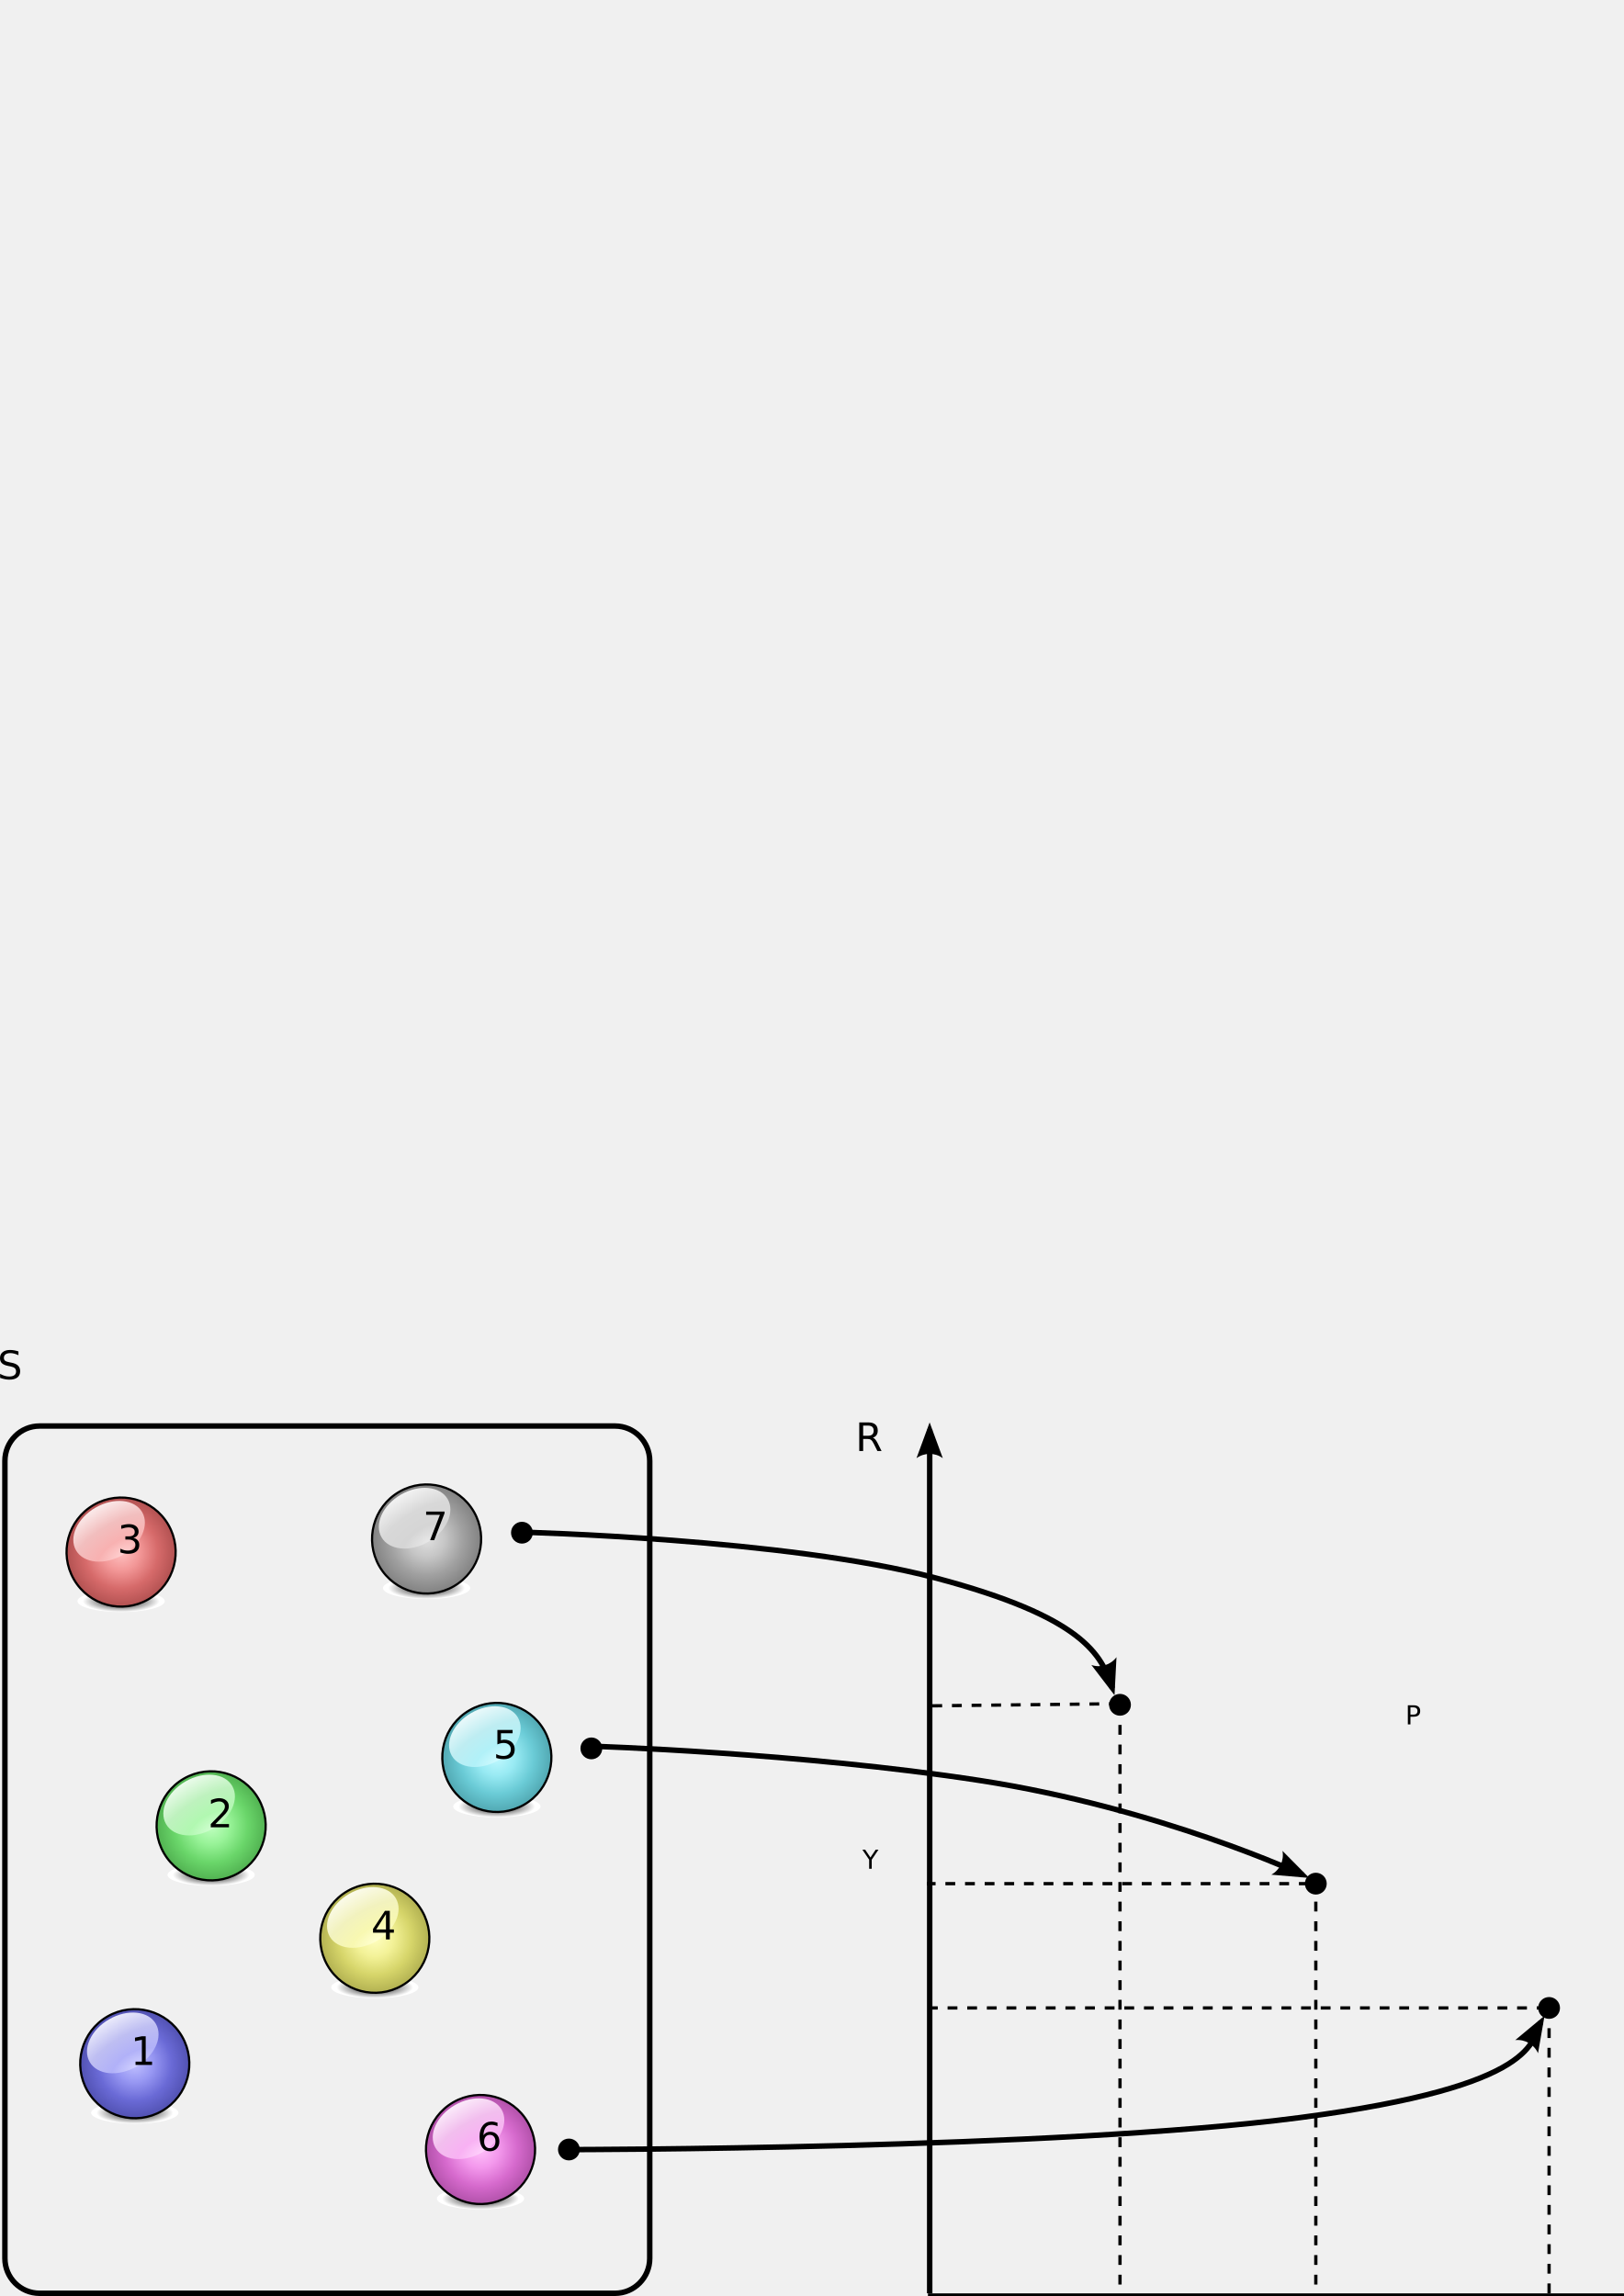
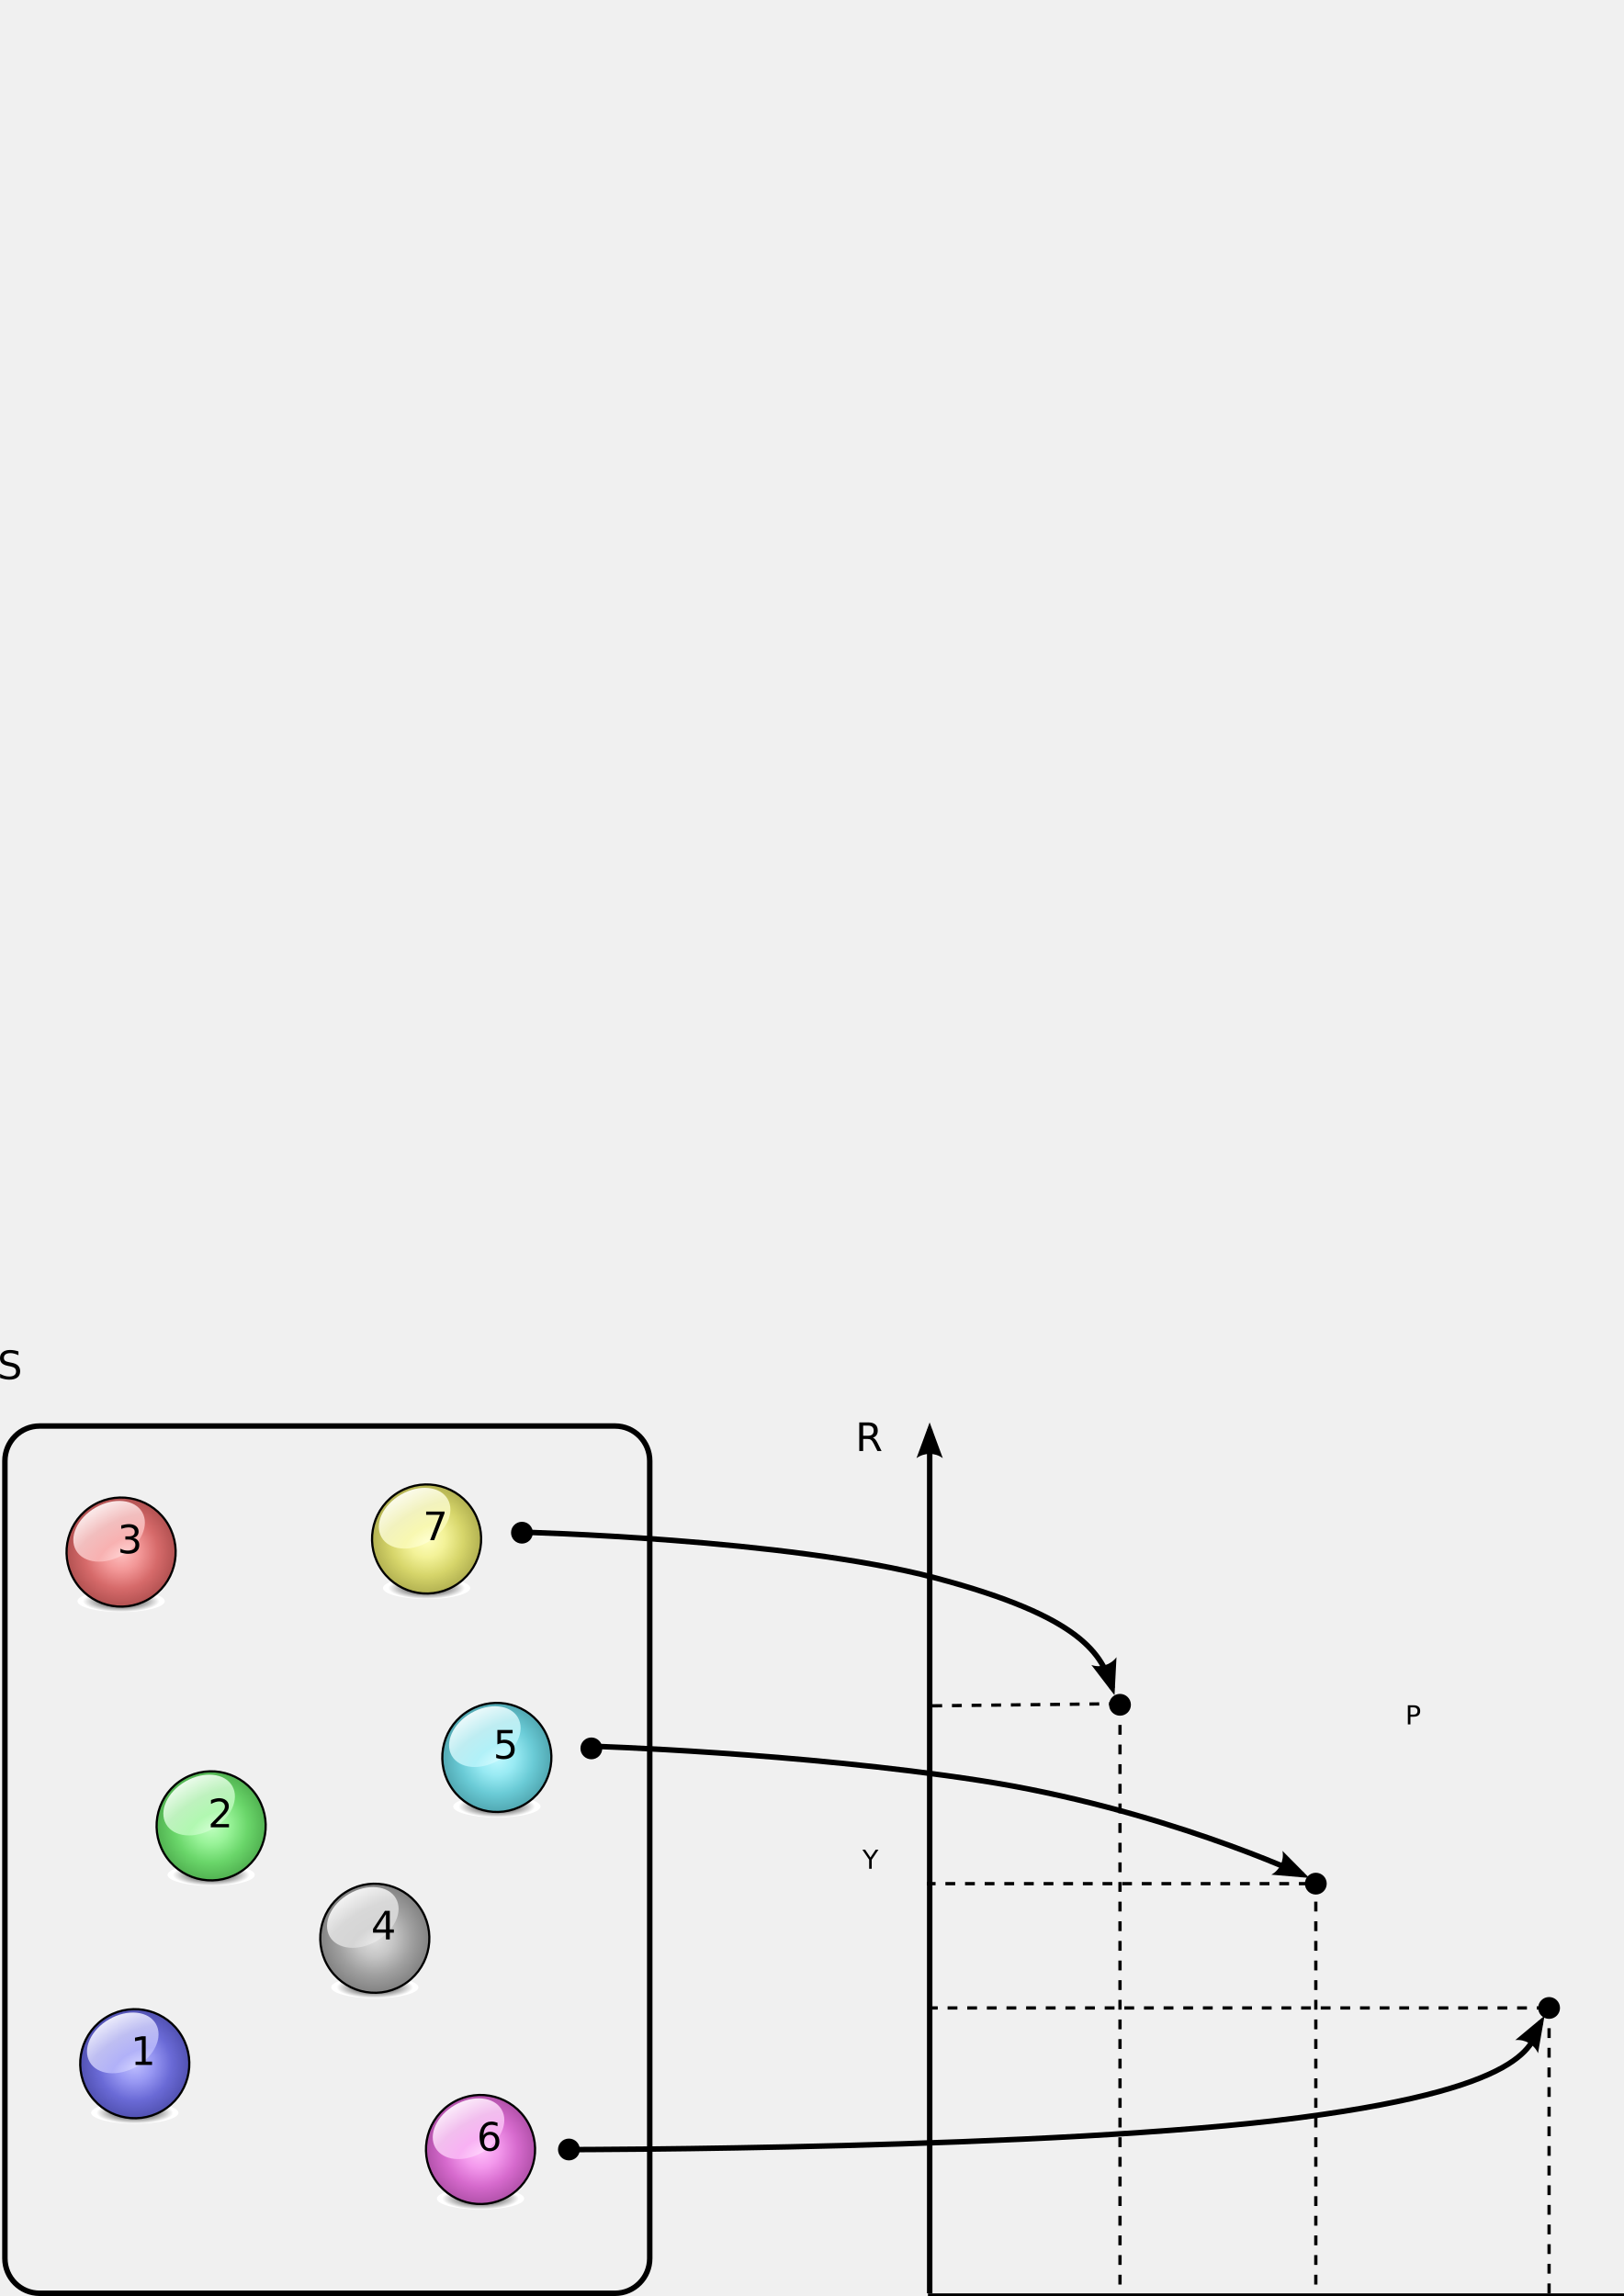
<svg xmlns="http://www.w3.org/2000/svg" xmlns:xlink="http://www.w3.org/1999/xlink" width="744.094" height="1052.362" id="svg2874">
  <defs id="defs2876">
    <linearGradient id="linearGradient9772">
      <stop style="stop-color:#d1d1ff;stop-opacity:1;" offset="0" id="stop9774" />
      <stop id="stop9776" offset="0.23" style="stop-color:#b1b1f8;stop-opacity:1;" />
      <stop style="stop-color:#bebef2;stop-opacity:1;" offset="0.513" id="stop9778" />
      <stop id="stop9780" offset="1" style="stop-color:#ffffff;stop-opacity:1;" />
    </linearGradient>
    <radialGradient xlink:href="#linearGradient9772" id="radialGradient9680" gradientUnits="userSpaceOnUse" gradientTransform="matrix(3.142857,5.7364758e-8,-5.0775462e-8,1.021493,454.8215,-20.17893)" cx="-212.25" cy="496.862" fx="-212.25" fy="496.862" r="16.75" />
    <linearGradient id="linearGradient9762">
      <stop id="stop9764" offset="0" style="stop-color:#c1c1ff;stop-opacity:1;" />
      <stop style="stop-color:#9898f3;stop-opacity:1;" offset="0.33" id="stop9766" />
      <stop id="stop9768" offset="0.66" style="stop-color:#6a6ad6;stop-opacity:1;" />
      <stop style="stop-color:#5050b0;stop-opacity:1;" offset="1" id="stop9770" />
    </linearGradient>
    <radialGradient xlink:href="#linearGradient9762" id="radialGradient9678" gradientUnits="userSpaceOnUse" gradientTransform="matrix(1,0,0,1.019604,0,-8.027913)" cx="-17.143" cy="409.505" fx="-17.143" fy="409.505" r="145.743" />
    <radialGradient xlink:href="#linearGradient4009" id="radialGradient9676" gradientUnits="userSpaceOnUse" gradientTransform="matrix(0.8794989,5.0530036e-6,-9.9064946e-8,1,33.2239,-1.3931853e-3)" cx="275.714" cy="333.791" fx="275.714" fy="333.791" r="98.571" />
    <linearGradient id="linearGradient9607">
      <stop id="stop9609" offset="0" style="stop-color:#ffd1d1;stop-opacity:1;" />
      <stop style="stop-color:#f8b1b1;stop-opacity:1;" offset="0.23" id="stop9611" />
      <stop id="stop9613" offset="0.513" style="stop-color:#f2bebe;stop-opacity:1;" />
      <stop style="stop-color:#ffffff;stop-opacity:1;" offset="1" id="stop9615" />
    </linearGradient>
    <radialGradient xlink:href="#linearGradient9607" id="radialGradient9712" gradientUnits="userSpaceOnUse" gradientTransform="matrix(3.142857,5.7364758e-8,-5.0775462e-8,1.021493,454.8215,-20.17893)" cx="-212.25" cy="496.862" fx="-212.25" fy="496.862" r="16.75" />
    <linearGradient id="linearGradient9571">
      <stop style="stop-color:#ffc1c1;stop-opacity:1;" offset="0" id="stop9573" />
      <stop id="stop9579" offset="0.33" style="stop-color:#f39898;stop-opacity:1;" />
      <stop style="stop-color:#d66a6a;stop-opacity:1;" offset="0.66" id="stop9581" />
      <stop id="stop9583" offset="1" style="stop-color:#b05050;stop-opacity:1;" />
    </linearGradient>
    <radialGradient xlink:href="#linearGradient9571" id="radialGradient9710" gradientUnits="userSpaceOnUse" gradientTransform="matrix(1,0,0,1.019604,0,-8.027913)" cx="-17.143" cy="409.505" fx="-17.143" fy="409.505" r="145.743" />
    <radialGradient xlink:href="#linearGradient4009" id="radialGradient9708" gradientUnits="userSpaceOnUse" gradientTransform="matrix(0.8794989,5.0530036e-6,-9.9064946e-8,1,33.2239,-1.3931853e-3)" cx="275.714" cy="333.791" fx="275.714" fy="333.791" r="98.571" />
    <linearGradient id="linearGradient9812">
      <stop style="stop-color:#ffffd1;stop-opacity:1;" offset="0" id="stop9814" />
      <stop id="stop9816" offset="0.23" style="stop-color:#f8f8b1;stop-opacity:1;" />
      <stop style="stop-color:#f2f2be;stop-opacity:1;" offset="0.513" id="stop9818" />
      <stop id="stop9820" offset="1" style="stop-color:#ffffff;stop-opacity:1;" />
    </linearGradient>
    <radialGradient xlink:href="#linearGradient9812" id="radialGradient9728" gradientUnits="userSpaceOnUse" gradientTransform="matrix(3.142857,5.7364758e-8,-5.0775462e-8,1.021493,454.8215,-20.17893)" cx="-212.25" cy="496.862" fx="-212.25" fy="496.862" r="16.75" />
    <linearGradient id="linearGradient9802">
      <stop id="stop9804" offset="0" style="stop-color:#ffffc1;stop-opacity:1;" />
      <stop style="stop-color:#f3f298;stop-opacity:1;" offset="0.33" id="stop9806" />
      <stop id="stop9808" offset="0.66" style="stop-color:#d6d56a;stop-opacity:1;" />
      <stop style="stop-color:#b0af50;stop-opacity:1;" offset="1" id="stop9810" />
    </linearGradient>
    <radialGradient xlink:href="#linearGradient9802" id="radialGradient9726" gradientUnits="userSpaceOnUse" gradientTransform="matrix(1,0,0,1.019604,0,-8.027913)" cx="-17.143" cy="409.505" fx="-17.143" fy="409.505" r="145.743" />
    <radialGradient xlink:href="#linearGradient4009" id="radialGradient9724" gradientUnits="userSpaceOnUse" gradientTransform="matrix(0.8794989,5.0530036e-6,-9.9064946e-8,1,33.2239,-1.3931853e-3)" cx="275.714" cy="333.791" fx="275.714" fy="333.791" r="98.571" />
    <linearGradient id="linearGradient9832">
      <stop style="stop-color:#ffd1fc;stop-opacity:1;" offset="0" id="stop9834" />
      <stop id="stop9836" offset="0.23" style="stop-color:#f8b1f3;stop-opacity:1;" />
      <stop style="stop-color:#f2beee;stop-opacity:1;" offset="0.513" id="stop9838" />
      <stop id="stop9840" offset="1" style="stop-color:#ffffff;stop-opacity:1;" />
    </linearGradient>
    <radialGradient xlink:href="#linearGradient9832" id="radialGradient9696" gradientUnits="userSpaceOnUse" gradientTransform="matrix(3.142857,5.7364758e-8,-5.0775462e-8,1.021493,454.8215,-20.17893)" cx="-212.25" cy="496.862" fx="-212.25" fy="496.862" r="16.75" />
    <linearGradient id="linearGradient9822">
      <stop id="stop9824" offset="0" style="stop-color:#ffc1fa;stop-opacity:1;" />
      <stop style="stop-color:#f398ec;stop-opacity:1;" offset="0.33" id="stop9826" />
      <stop id="stop9828" offset="0.66" style="stop-color:#d66acd;stop-opacity:1;" />
      <stop style="stop-color:#b050a8;stop-opacity:1;" offset="1" id="stop9830" />
    </linearGradient>
    <radialGradient xlink:href="#linearGradient9822" id="radialGradient9694" gradientUnits="userSpaceOnUse" gradientTransform="matrix(1,0,0,1.019604,0,-8.027913)" cx="-17.143" cy="409.505" fx="-17.143" fy="409.505" r="145.743" />
    <radialGradient xlink:href="#linearGradient4009" id="radialGradient9692" gradientUnits="userSpaceOnUse" gradientTransform="matrix(0.8794989,5.0530036e-6,-9.9064946e-8,1,33.2239,-1.3931853e-3)" cx="275.714" cy="333.791" fx="275.714" fy="333.791" r="98.571" />
    <linearGradient id="linearGradient9882">
      <stop style="stop-color:#e8e8e8;stop-opacity:1;" offset="0" id="stop9884" />
      <stop id="stop9886" offset="0.23" style="stop-color:#d5d5d5;stop-opacity:1;" />
      <stop style="stop-color:#d8d8d8;stop-opacity:1;" offset="0.513" id="stop9888" />
      <stop id="stop9890" offset="1" style="stop-color:#ffffff;stop-opacity:1;" />
    </linearGradient>
    <radialGradient xlink:href="#linearGradient9882" id="radialGradient9744" gradientUnits="userSpaceOnUse" gradientTransform="matrix(3.142857,5.7364758e-8,-5.0775462e-8,1.021493,454.8215,-20.17893)" cx="-212.25" cy="496.862" fx="-212.25" fy="496.862" r="16.75" />
    <linearGradient id="linearGradient9872">
      <stop id="stop9874" offset="0" style="stop-color:#e0e0e0;stop-opacity:1;" />
      <stop style="stop-color:#c6c6c6;stop-opacity:1;" offset="0.33" id="stop9876" />
      <stop id="stop9878" offset="0.66" style="stop-color:#a0a0a0;stop-opacity:1;" />
      <stop style="stop-color:#808080;stop-opacity:1;" offset="1" id="stop9880" />
    </linearGradient>
    <radialGradient xlink:href="#linearGradient9872" id="radialGradient9742" gradientUnits="userSpaceOnUse" gradientTransform="matrix(1,0,0,1.019604,0,-8.027913)" cx="-17.143" cy="409.505" fx="-17.143" fy="409.505" r="145.743" />
    <radialGradient xlink:href="#linearGradient4009" id="radialGradient9740" gradientUnits="userSpaceOnUse" gradientTransform="matrix(0.8794989,5.0530036e-6,-9.9064946e-8,1,33.2239,-1.3931853e-3)" cx="275.714" cy="333.791" fx="275.714" fy="333.791" r="98.571" />
    <linearGradient id="linearGradient9792">
      <stop style="stop-color:#d1ffd1;stop-opacity:1;" offset="0" id="stop9794" />
      <stop id="stop9796" offset="0.23" style="stop-color:#b1f8b1;stop-opacity:1;" />
      <stop style="stop-color:#bef2be;stop-opacity:1;" offset="0.513" id="stop9798" />
      <stop id="stop9800" offset="1" style="stop-color:#ffffff;stop-opacity:1;" />
    </linearGradient>
    <radialGradient xlink:href="#linearGradient9792" id="radialGradient9760" gradientUnits="userSpaceOnUse" gradientTransform="matrix(3.142857,5.7364758e-8,-5.0775462e-8,1.021493,454.8215,-20.17893)" cx="-212.25" cy="496.862" fx="-212.25" fy="496.862" r="16.75" />
    <linearGradient id="linearGradient9782">
      <stop id="stop9784" offset="0" style="stop-color:#c1ffc1;stop-opacity:1;" />
      <stop style="stop-color:#98f398;stop-opacity:1;" offset="0.33" id="stop9786" />
      <stop id="stop9788" offset="0.66" style="stop-color:#6ad66a;stop-opacity:1;" />
      <stop style="stop-color:#50b050;stop-opacity:1;" offset="1" id="stop9790" />
    </linearGradient>
    <radialGradient xlink:href="#linearGradient9782" id="radialGradient9758" gradientUnits="userSpaceOnUse" gradientTransform="matrix(1,0,0,1.019604,0,-8.027913)" cx="-17.143" cy="409.505" fx="-17.143" fy="409.505" r="145.743" />
    <radialGradient xlink:href="#linearGradient4009" id="radialGradient9756" gradientUnits="userSpaceOnUse" gradientTransform="matrix(0.8794989,5.0530036e-6,-9.9064946e-8,1,33.2239,-1.3931853e-3)" cx="275.714" cy="333.791" fx="275.714" fy="333.791" r="98.571" />
    <linearGradient id="linearGradient9852">
      <stop style="stop-color:#d1fbff;stop-opacity:1;" offset="0" id="stop9854" />
      <stop id="stop9856" offset="0.23" style="stop-color:#b1f1f8;stop-opacity:1;" />
      <stop style="stop-color:#beedf2;stop-opacity:1;" offset="0.513" id="stop9858" />
      <stop id="stop9860" offset="1" style="stop-color:#ffffff;stop-opacity:1;" />
    </linearGradient>
    <radialGradient xlink:href="#linearGradient9852" id="radialGradient9631" gradientUnits="userSpaceOnUse" gradientTransform="matrix(3.142857,5.7364758e-8,-5.0775462e-8,1.021493,454.8215,-20.17893)" cx="-212.25" cy="496.862" fx="-212.25" fy="496.862" r="16.75" />
    <linearGradient id="linearGradient9842">
      <stop id="stop9844" offset="0" style="stop-color:#c1f9ff;stop-opacity:1;" />
      <stop style="stop-color:#98eaf3;stop-opacity:1;" offset="0.33" id="stop9846" />
      <stop id="stop9848" offset="0.66" style="stop-color:#6acbd6;stop-opacity:1;" />
      <stop style="stop-color:#50a6b0;stop-opacity:1;" offset="1" id="stop9850" />
    </linearGradient>
    <radialGradient xlink:href="#linearGradient9842" id="radialGradient9629" gradientUnits="userSpaceOnUse" gradientTransform="matrix(1,0,0,1.019604,0,-8.027913)" cx="-17.143" cy="409.505" fx="-17.143" fy="409.505" r="145.743" />
    <linearGradient id="linearGradient4009">
      <stop id="stop4011" offset="0" style="stop-color:#404040;stop-opacity:1;" />
      <stop style="stop-color:#808080;stop-opacity:1;" offset="0.5" id="stop9638" />
      <stop id="stop4013" offset="1" style="stop-color:#ffffff;stop-opacity:1;" />
    </linearGradient>
    <radialGradient xlink:href="#linearGradient4009" id="radialGradient4086" gradientUnits="userSpaceOnUse" gradientTransform="matrix(0.8794989,5.0530036e-6,-9.9064946e-8,1,33.2239,-1.3931853e-3)" cx="275.714" cy="333.791" fx="275.714" fy="333.791" r="98.571" />
    <marker orient="auto" refY="0.0" refX="0.0" id="Arrow2Mend" style="overflow:visible;">
      <path id="path3106" style="font-size:12.0;fill-rule:evenodd;stroke-width:0.625;stroke-linejoin:round;" d="M 8.719,4.034 L -2.207,0.016 L 8.719,-4.002 C 6.973,-1.63 6.983,1.616 8.719,4.034 z " transform="scale(0.6) rotate(180) translate(0,0)" />
    </marker>
+     <radialGradient xlink:href="#linearGradient4009" id="radialGradient30583" gradientUnits="userSpaceOnUse" gradientTransform="matrix(0.8794989,5.0530036e-6,-9.9064946e-8,1,33.2239,-1.3931853e-3)" cx="275.714" cy="333.791" fx="275.714" fy="333.791" r="98.571" />
+     <radialGradient xlink:href="#linearGradient9872" id="radialGradient30585" gradientUnits="userSpaceOnUse" gradientTransform="matrix(1,0,0,1.019604,0,-8.027913)" cx="-17.143" cy="409.505" fx="-17.143" fy="409.505" r="145.743" />
+     <radialGradient xlink:href="#linearGradient9882" id="radialGradient30587" gradientUnits="userSpaceOnUse" gradientTransform="matrix(3.142857,5.7364758e-8,-5.0775462e-8,1.021493,454.8215,-20.17893)" cx="-212.25" cy="496.862" fx="-212.25" fy="496.862" r="16.75" />
  </defs>
  <g id="layer1">
    <rect style="opacity:1;fill:#ffffff;fill-opacity:0;fill-rule:nonzero;stroke:#000000;stroke-width:2.5;stroke-linecap:round;stroke-linejoin:round;stroke-miterlimit:4;stroke-dasharray:none;stroke-dashoffset:0;stroke-opacity:1" id="rect4098" width="397.507" height="295.506" x="-1051.116" y="2.247" ry="15.893" rx="16" transform="matrix(0,-1,1,0,0,0)" />
    <g id="g9640" transform="translate(202.1887,-219.3542)">
      <path style="fill:url(#radialGradient4086);fill-opacity:1;fill-rule:nonzero;stroke:none;stroke-width:0;stroke-miterlimit:4;stroke-dasharray:none;stroke-dashoffset:0;stroke-opacity:1" id="path4084" d="M 374.286,333.791 A 98.571,98.571 0 1 1 177.143,333.791 A 98.571,98.571 0 1 1 374.286,333.791 z" transform="matrix(0.2028986,0,0,5.0724639e-2,-30.4408,1030.431)" />
      <g transform="matrix(0.8660254,-0.4999999,0.4999999,0.8660254,-122.5897,497.785)" id="g9625">
        <path style="opacity:1;fill:url(#radialGradient9629);fill-opacity:1;stroke:#000000;stroke-width:5.771;stroke-linecap:round;stroke-linejoin:round;stroke-miterlimit:4;stroke-dasharray:none;stroke-dashoffset:0;stroke-opacity:1" id="path9060" d="M 125.714,409.505 A 142.857,145.714 0 1 1 -160,409.505 A 142.857,145.714 0 1 1 125.714,409.505 z" transform="matrix(0.175,0,0,0.1715686,-132.2874,460.2485)" />
        <path style="opacity:1;fill:url(#radialGradient9631);fill-opacity:1;stroke:none;stroke-width:0;stroke-linecap:round;stroke-linejoin:round;stroke-miterlimit:4;stroke-dasharray:none;stroke-dashoffset:0;stroke-opacity:1" id="path9585" d="M -195.5,480.112 A 16.75,7.25 0 1 1 -229,480.112 A 16.75,7.25 0 1 1 -195.5,480.112 z" transform="matrix(1.044776,0,0,1.724138,86.46637,-308.2729)" />
      </g>
    </g>
    <g id="g9666" transform="translate(36.26158,-78.97508)">
      <path style="fill:url(#radialGradient9676);fill-opacity:1;fill-rule:nonzero;stroke:none;stroke-width:0;stroke-miterlimit:4;stroke-dasharray:none;stroke-dashoffset:0;stroke-opacity:1" id="path9668" d="M 374.286,333.791 A 98.571,98.571 0 1 1 177.143,333.791 A 98.571,98.571 0 1 1 374.286,333.791 z" transform="matrix(0.2028986,0,0,5.0724639e-2,-30.4408,1030.431)" />
      <g transform="matrix(0.8660254,-0.4999999,0.4999999,0.8660254,-122.5897,497.785)" id="g9670">
        <path style="opacity:1;fill:url(#radialGradient9678);fill-opacity:1;stroke:#000000;stroke-width:5.771;stroke-linecap:round;stroke-linejoin:round;stroke-miterlimit:4;stroke-dasharray:none;stroke-dashoffset:0;stroke-opacity:1" id="path9672" d="M 125.714,409.505 A 142.857,145.714 0 1 1 -160,409.505 A 142.857,145.714 0 1 1 125.714,409.505 z" transform="matrix(0.175,0,0,0.1715686,-132.2874,460.2485)" />
        <path style="opacity:1;fill:url(#radialGradient9680);fill-opacity:1;stroke:none;stroke-width:0;stroke-linecap:round;stroke-linejoin:round;stroke-miterlimit:4;stroke-dasharray:none;stroke-dashoffset:0;stroke-opacity:1" id="path9674" d="M -195.5,480.112 A 16.75,7.25 0 1 1 -229,480.112 A 16.75,7.25 0 1 1 -195.5,480.112 z" transform="matrix(1.044776,0,0,1.724138,86.46637,-308.2729)" />
      </g>
    </g>
    <g id="g9682" transform="translate(194.7142,-39.64623)">
      <path style="fill:url(#radialGradient9692);fill-opacity:1;fill-rule:nonzero;stroke:none;stroke-width:0;stroke-miterlimit:4;stroke-dasharray:none;stroke-dashoffset:0;stroke-opacity:1" id="path9684" d="M 374.286,333.791 A 98.571,98.571 0 1 1 177.143,333.791 A 98.571,98.571 0 1 1 374.286,333.791 z" transform="matrix(0.2028986,0,0,5.0724639e-2,-30.4408,1030.431)" />
      <g transform="matrix(0.8660254,-0.4999999,0.4999999,0.8660254,-122.5897,497.785)" id="g9686">
        <path style="opacity:1;fill:url(#radialGradient9694);fill-opacity:1;stroke:#000000;stroke-width:5.771;stroke-linecap:round;stroke-linejoin:round;stroke-miterlimit:4;stroke-dasharray:none;stroke-dashoffset:0;stroke-opacity:1" id="path9688" d="M 125.714,409.505 A 142.857,145.714 0 1 1 -160,409.505 A 142.857,145.714 0 1 1 125.714,409.505 z" transform="matrix(0.175,0,0,0.1715686,-132.2874,460.2485)" />
        <path style="opacity:1;fill:url(#radialGradient9696);fill-opacity:1;stroke:none;stroke-width:0;stroke-linecap:round;stroke-linejoin:round;stroke-miterlimit:4;stroke-dasharray:none;stroke-dashoffset:0;stroke-opacity:1" id="path9690" d="M -195.5,480.112 A 16.75,7.25 0 1 1 -229,480.112 A 16.75,7.25 0 1 1 -195.5,480.112 z" transform="matrix(1.044776,0,0,1.724138,86.46637,-308.2729)" />
      </g>
    </g>
    <g id="g9698" transform="translate(29.99864,-313.4752)">
      <path style="fill:url(#radialGradient9708);fill-opacity:1;fill-rule:nonzero;stroke:none;stroke-width:0;stroke-miterlimit:4;stroke-dasharray:none;stroke-dashoffset:0;stroke-opacity:1" id="path9700" d="M 374.286,333.791 A 98.571,98.571 0 1 1 177.143,333.791 A 98.571,98.571 0 1 1 374.286,333.791 z" transform="matrix(0.2028986,0,0,5.0724639e-2,-30.4408,1030.431)" />
      <g transform="matrix(0.8660254,-0.4999999,0.4999999,0.8660254,-122.5897,497.785)" id="g9702">
        <path style="opacity:1;fill:url(#radialGradient9710);fill-opacity:1;stroke:#000000;stroke-width:5.771;stroke-linecap:round;stroke-linejoin:round;stroke-miterlimit:4;stroke-dasharray:none;stroke-dashoffset:0;stroke-opacity:1" id="path9704" d="M 125.714,409.505 A 142.857,145.714 0 1 1 -160,409.505 A 142.857,145.714 0 1 1 125.714,409.505 z" transform="matrix(0.175,0,0,0.1715686,-132.2874,460.2485)" />
        <path style="opacity:1;fill:url(#radialGradient9712);fill-opacity:1;stroke:none;stroke-width:0;stroke-linecap:round;stroke-linejoin:round;stroke-miterlimit:4;stroke-dasharray:none;stroke-dashoffset:0;stroke-opacity:1" id="path9706" d="M -195.5,480.112 A 16.75,7.25 0 1 1 -229,480.112 A 16.75,7.25 0 1 1 -195.5,480.112 z" transform="matrix(1.044776,0,0,1.724138,86.46637,-308.2729)" />
      </g>
    </g>
-     <g id="g9714" transform="translate(146.2616,-136.4752)">
+     <g id="g30573" transform="translate(146.2616,-136.4752)">
+       <path style="fill:url(#radialGradient30583);fill-opacity:1;fill-rule:nonzero;stroke:none;stroke-width:0;stroke-miterlimit:4;stroke-dasharray:none;stroke-dashoffset:0;stroke-opacity:1" id="path30575" d="M 374.286,333.791 A 98.571,98.571 0 1 1 177.143,333.791 A 98.571,98.571 0 1 1 374.286,333.791 z" transform="matrix(0.2028986,0,0,5.0724639e-2,-30.4408,1030.431)" />
+       <g transform="matrix(0.8660254,-0.4999999,0.4999999,0.8660254,-122.5897,497.785)" id="g30577">
+         <path style="opacity:1;fill:url(#radialGradient30585);fill-opacity:1;stroke:#000000;stroke-width:5.771;stroke-linecap:round;stroke-linejoin:round;stroke-miterlimit:4;stroke-dasharray:none;stroke-dashoffset:0;stroke-opacity:1" id="path30579" d="M 125.714,409.505 A 142.857,145.714 0 1 1 -160,409.505 A 142.857,145.714 0 1 1 125.714,409.505 z" transform="matrix(0.175,0,0,0.1715686,-132.2874,460.2485)" />
+         <path style="opacity:1;fill:url(#radialGradient30587);fill-opacity:1;stroke:none;stroke-width:0;stroke-linecap:round;stroke-linejoin:round;stroke-miterlimit:4;stroke-dasharray:none;stroke-dashoffset:0;stroke-opacity:1" id="path30581" d="M -195.5,480.112 A 16.75,7.25 0 1 1 -229,480.112 A 16.75,7.25 0 1 1 -195.5,480.112 z" transform="matrix(1.044776,0,0,1.724138,86.46637,-308.2729)" />
+       </g>
+     </g>
+     <g id="g9714" transform="translate(169.9986,-319.4752)">
      <path style="fill:url(#radialGradient9724);fill-opacity:1;fill-rule:nonzero;stroke:none;stroke-width:0;stroke-miterlimit:4;stroke-dasharray:none;stroke-dashoffset:0;stroke-opacity:1" id="path9716" d="M 374.286,333.791 A 98.571,98.571 0 1 1 177.143,333.791 A 98.571,98.571 0 1 1 374.286,333.791 z" transform="matrix(0.2028986,0,0,5.0724639e-2,-30.4408,1030.431)" />
      <g transform="matrix(0.8660254,-0.4999999,0.4999999,0.8660254,-122.5897,497.785)" id="g9718">
        <path style="opacity:1;fill:url(#radialGradient9726);fill-opacity:1;stroke:#000000;stroke-width:5.771;stroke-linecap:round;stroke-linejoin:round;stroke-miterlimit:4;stroke-dasharray:none;stroke-dashoffset:0;stroke-opacity:1" id="path9720" d="M 125.714,409.505 A 142.857,145.714 0 1 1 -160,409.505 A 142.857,145.714 0 1 1 125.714,409.505 z" transform="matrix(0.175,0,0,0.1715686,-132.2874,460.2485)" />
        <path style="opacity:1;fill:url(#radialGradient9728);fill-opacity:1;stroke:none;stroke-width:0;stroke-linecap:round;stroke-linejoin:round;stroke-miterlimit:4;stroke-dasharray:none;stroke-dashoffset:0;stroke-opacity:1" id="path9722" d="M -195.5,480.112 A 16.75,7.25 0 1 1 -229,480.112 A 16.75,7.25 0 1 1 -195.5,480.112 z" transform="matrix(1.044776,0,0,1.724138,86.46637,-308.2729)" />
-       </g>
-     </g>
-     <g id="g9730" transform="translate(169.9986,-319.4752)">
-       <path style="fill:url(#radialGradient9740);fill-opacity:1;fill-rule:nonzero;stroke:none;stroke-width:0;stroke-miterlimit:4;stroke-dasharray:none;stroke-dashoffset:0;stroke-opacity:1" id="path9732" d="M 374.286,333.791 A 98.571,98.571 0 1 1 177.143,333.791 A 98.571,98.571 0 1 1 374.286,333.791 z" transform="matrix(0.2028986,0,0,5.0724639e-2,-30.4408,1030.431)" />
-       <g transform="matrix(0.8660254,-0.4999999,0.4999999,0.8660254,-122.5897,497.785)" id="g9734">
-         <path style="opacity:1;fill:url(#radialGradient9742);fill-opacity:1;stroke:#000000;stroke-width:5.771;stroke-linecap:round;stroke-linejoin:round;stroke-miterlimit:4;stroke-dasharray:none;stroke-dashoffset:0;stroke-opacity:1" id="path9736" d="M 125.714,409.505 A 142.857,145.714 0 1 1 -160,409.505 A 142.857,145.714 0 1 1 125.714,409.505 z" transform="matrix(0.175,0,0,0.1715686,-132.2874,460.2485)" />
-         <path style="opacity:1;fill:url(#radialGradient9744);fill-opacity:1;stroke:none;stroke-width:0;stroke-linecap:round;stroke-linejoin:round;stroke-miterlimit:4;stroke-dasharray:none;stroke-dashoffset:0;stroke-opacity:1" id="path9738" d="M -195.5,480.112 A 16.75,7.25 0 1 1 -229,480.112 A 16.75,7.25 0 1 1 -195.5,480.112 z" transform="matrix(1.044776,0,0,1.724138,86.46637,-308.2729)" />
      </g>
    </g>
    <g id="g9746" transform="translate(71.26173,-187.9975)">
      <path style="fill:url(#radialGradient9756);fill-opacity:1;fill-rule:nonzero;stroke:none;stroke-width:0;stroke-miterlimit:4;stroke-dasharray:none;stroke-dashoffset:0;stroke-opacity:1" id="path9748" d="M 374.286,333.791 A 98.571,98.571 0 1 1 177.143,333.791 A 98.571,98.571 0 1 1 374.286,333.791 z" transform="matrix(0.2028986,0,0,5.0724639e-2,-30.4408,1030.431)" />
      <g transform="matrix(0.8660254,-0.4999999,0.4999999,0.8660254,-122.5897,497.785)" id="g9750">
        <path style="opacity:1;fill:url(#radialGradient9758);fill-opacity:1;stroke:#000000;stroke-width:5.771;stroke-linecap:round;stroke-linejoin:round;stroke-miterlimit:4;stroke-dasharray:none;stroke-dashoffset:0;stroke-opacity:1" id="path9752" d="M 125.714,409.505 A 142.857,145.714 0 1 1 -160,409.505 A 142.857,145.714 0 1 1 125.714,409.505 z" transform="matrix(0.175,0,0,0.1715686,-132.2874,460.2485)" />
        <path style="opacity:1;fill:url(#radialGradient9760);fill-opacity:1;stroke:none;stroke-width:0;stroke-linecap:round;stroke-linejoin:round;stroke-miterlimit:4;stroke-dasharray:none;stroke-dashoffset:0;stroke-opacity:1" id="path9754" d="M -195.5,480.112 A 16.75,7.25 0 1 1 -229,480.112 A 16.75,7.25 0 1 1 -195.5,480.112 z" transform="matrix(1.044776,0,0,1.724138,86.46637,-308.2729)" />
      </g>
    </g>
    <path style="fill:none;fill-opacity:0.75;fill-rule:evenodd;stroke:#000000;stroke-width:2.5;stroke-linecap:butt;stroke-linejoin:miter;marker-end:url(#Arrow2Mend);stroke-miterlimit:4;stroke-dasharray:none;stroke-opacity:1" d="M 238.942,702.257 C 238.942,702.257 360.942,705.323 428.643,723.22 C 496.344,741.116 504.971,758.437 509.746,773.843" id="path3398" />
    <path style="fill:#000000;fill-opacity:1;fill-rule:nonzero;stroke:#000000;stroke-width:0;stroke-linecap:round;stroke-linejoin:round;stroke-miterlimit:4;stroke-dasharray:none;stroke-dashoffset:0;stroke-opacity:1" id="path3211" d="M 125 912.862 A 16 11.5 0 1 1  93,912.862 A 16 11.5 0 1 1  125 912.862 z" transform="matrix(0.3125,0,0,0.434783,205.1274,305.6085)" />
    <path style="fill:#000000;fill-opacity:1;fill-rule:nonzero;stroke:#000000;stroke-width:0;stroke-linecap:round;stroke-linejoin:round;stroke-miterlimit:4;stroke-dasharray:none;stroke-dashoffset:0;stroke-opacity:1" id="path3254" d="M 125 912.862 A 16 11.5 0 1 1  93,912.862 A 16 11.5 0 1 1  125 912.862 z" transform="matrix(0,0.3125,-0.434783,0,910.1598,747.3223)" />
    <path style="fill:none;fill-opacity:0.75;fill-rule:evenodd;stroke:#000000;stroke-width:2.5;stroke-linecap:butt;stroke-linejoin:miter;marker-end:url(#Arrow2Mend);stroke-miterlimit:4;stroke-dasharray:none;stroke-opacity:1" d="M 260.67,985.258 C 260.67,985.258 484.408,985.205 595.786,970.582 C 707.163,955.96 701.58,934.722 706.179,926.768" id="path4833" />
    <path style="fill:#000000;fill-opacity:1;fill-rule:nonzero;stroke:#000000;stroke-width:0;stroke-linecap:round;stroke-linejoin:round;stroke-miterlimit:4;stroke-dasharray:none;stroke-dashoffset:0;stroke-opacity:1" id="path4835" d="M 125 912.862 A 16 11.5 0 1 1  93,912.862 A 16 11.5 0 1 1  125 912.862 z" transform="matrix(0.3125,0,0,-0.434783,226.6528,1382.11)" />
    <path style="fill:#000000;fill-opacity:1;fill-rule:nonzero;stroke:#000000;stroke-width:0;stroke-linecap:round;stroke-linejoin:round;stroke-miterlimit:4;stroke-dasharray:none;stroke-dashoffset:0;stroke-opacity:1" id="path4837" d="M 125 912.862 A 16 11.5 0 1 1  93,912.862 A 16 11.5 0 1 1  125 912.862 z" transform="matrix(0,-0.3125,-0.434783,0,1106.793,954.3966)" />
    <path style="fill:none;fill-opacity:0.75;fill-rule:evenodd;stroke:#000000;stroke-width:2.5;stroke-linecap:butt;stroke-linejoin:miter;marker-end:url(#Arrow2Mend);stroke-miterlimit:4;stroke-dasharray:none;stroke-opacity:1" d="M 425.25,1052.413 L 821.099,1052.413" id="path3413" />
    <text xml:space="preserve" style="font-size:18px;font-style:normal;font-variant:normal;font-weight:normal;font-stretch:normal;text-align:start;line-height:125%;writing-mode:lr-tb;text-anchor:start;fill:#000000;fill-opacity:1;stroke:none;stroke-width:1px;stroke-linecap:butt;stroke-linejoin:miter;stroke-opacity:1;font-family:Bitstream Vera Sans" x="822.644" y="1086.091" id="text4941">
      <tspan id="tspan4943" x="822.644" y="1086.091">R</tspan>
    </text>
    <text xml:space="preserve" style="font-size:18px;font-style:normal;font-variant:normal;font-weight:normal;font-stretch:normal;text-align:start;line-height:125%;writing-mode:lr-tb;text-anchor:start;fill:#000000;fill-opacity:1;stroke:none;stroke-width:1px;stroke-linecap:butt;stroke-linejoin:miter;stroke-opacity:1;font-family:Bitstream Vera Sans" x="59.879" y="946.446" id="text2670">
      <tspan id="tspan2672" x="59.879" y="946.446">1</tspan>
    </text>
    <text xml:space="preserve" style="font-size:18px;font-style:normal;font-variant:normal;font-weight:normal;font-stretch:normal;text-align:start;line-height:125%;writing-mode:lr-tb;text-anchor:start;fill:#000000;fill-opacity:1;stroke:none;stroke-width:1px;stroke-linecap:butt;stroke-linejoin:miter;stroke-opacity:1;font-family:Bitstream Vera Sans" x="95.279" y="837.542" id="text2678">
      <tspan id="tspan2680" x="95.279" y="837.542">2</tspan>
    </text>
    <text xml:space="preserve" style="font-size:18px;font-style:normal;font-variant:normal;font-weight:normal;font-stretch:normal;text-align:start;line-height:125%;writing-mode:lr-tb;text-anchor:start;fill:#000000;fill-opacity:1;stroke:none;stroke-width:1px;stroke-linecap:butt;stroke-linejoin:miter;stroke-opacity:1;font-family:Bitstream Vera Sans" x="53.809" y="711.937" id="text2686">
      <tspan id="tspan2688" x="53.809" y="711.937">3</tspan>
    </text>
    <text xml:space="preserve" style="font-size:18px;font-style:normal;font-variant:normal;font-weight:normal;font-stretch:normal;text-align:start;line-height:125%;writing-mode:lr-tb;text-anchor:start;fill:#000000;fill-opacity:1;stroke:none;stroke-width:1px;stroke-linecap:butt;stroke-linejoin:miter;stroke-opacity:1;font-family:Bitstream Vera Sans" x="170.072" y="888.937" id="text1557">
      <tspan id="tspan1559" x="170.072" y="888.937">4</tspan>
    </text>
    <text xml:space="preserve" style="font-size:18px;font-style:normal;font-variant:normal;font-weight:normal;font-stretch:normal;text-align:start;line-height:125%;writing-mode:lr-tb;text-anchor:start;fill:#000000;fill-opacity:1;stroke:none;stroke-width:1px;stroke-linecap:butt;stroke-linejoin:miter;stroke-opacity:1;font-family:Bitstream Vera Sans" x="225.999" y="806.058" id="text1565">
      <tspan id="tspan1567" x="225.999" y="806.058">5</tspan>
    </text>
    <text xml:space="preserve" style="font-size:18px;font-style:normal;font-variant:normal;font-weight:normal;font-stretch:normal;text-align:start;line-height:125%;writing-mode:lr-tb;text-anchor:start;fill:#000000;fill-opacity:1;stroke:none;stroke-width:1px;stroke-linecap:butt;stroke-linejoin:miter;stroke-opacity:1;font-family:Bitstream Vera Sans" x="218.525" y="985.766" id="text1573">
      <tspan id="tspan1575" x="218.525" y="985.766">6</tspan>
    </text>
    <text xml:space="preserve" style="font-size:18px;font-style:normal;font-variant:normal;font-weight:normal;font-stretch:normal;text-align:start;line-height:125%;writing-mode:lr-tb;text-anchor:start;fill:#000000;fill-opacity:1;stroke:none;stroke-width:1px;stroke-linecap:butt;stroke-linejoin:miter;stroke-opacity:1;font-family:Bitstream Vera Sans" x="193.809" y="705.937" id="text2485">
      <tspan id="tspan2487" x="193.809" y="705.937">7</tspan>
    </text>
    <path style="fill:none;fill-opacity:0.75;fill-rule:evenodd;stroke:#000000;stroke-width:2.5;stroke-linecap:butt;stroke-linejoin:miter;marker-end:url(#Arrow2Mend);stroke-miterlimit:4;stroke-dasharray:none;stroke-opacity:1" d="M 426.051,1051.112 L 426.051,655.263" id="path2923" />
    <text xml:space="preserve" style="font-size:18px;font-style:normal;font-variant:normal;font-weight:normal;font-stretch:normal;text-align:start;line-height:125%;writing-mode:lr-tb;text-anchor:start;fill:#000000;fill-opacity:1;stroke:none;stroke-width:1px;stroke-linecap:butt;stroke-linejoin:miter;stroke-opacity:1;font-family:Bitstream Vera Sans" x="392.012" y="665.074" id="text2933">
      <tspan id="tspan2935" x="392.012" y="665.074">R</tspan>
    </text>
    <text xml:space="preserve" style="font-size:18px;font-style:normal;font-variant:normal;font-weight:normal;font-stretch:normal;text-align:start;line-height:125%;writing-mode:lr-tb;text-anchor:start;fill:#000000;fill-opacity:1;stroke:none;stroke-width:1px;stroke-linecap:butt;stroke-linejoin:miter;stroke-opacity:1;font-family:Bitstream Vera Sans" x="-1.187" y="632.107" id="text2939">
      <tspan id="tspan2941" x="-1.187" y="632.107">S</tspan>
    </text>
    <path style="fill:none;fill-rule:evenodd;stroke:#000000;stroke-width:2.5;stroke-linecap:butt;stroke-linejoin:miter;stroke-opacity:1;stroke-miterlimit:4;stroke-dasharray:none;marker-end:url(#Arrow2Mend)" d="M 271,800.362 C 271,800.362 366.287,803.331 449.037,816.081 C 531.787,828.831 597,859.362 597,859.362" id="path3921" />
    <path style="fill:#000000;fill-opacity:1;fill-rule:nonzero;stroke:#000000;stroke-width:0;stroke-linecap:round;stroke-linejoin:round;stroke-miterlimit:4;stroke-dasharray:none;stroke-dashoffset:0;stroke-opacity:1" id="path3923" d="M 125 912.862 A 16 11.5 0 1 1  93,912.862 A 16 11.5 0 1 1  125 912.862 z" transform="matrix(0.3125,0,0,0.434783,236.9375,404.4652)" />
    <path style="fill:#000000;fill-opacity:1;fill-rule:nonzero;stroke:#000000;stroke-width:0;stroke-linecap:round;stroke-linejoin:round;stroke-miterlimit:4;stroke-dasharray:none;stroke-dashoffset:0;stroke-opacity:1" id="path3925" d="M 125 912.862 A 16 11.5 0 1 1  93,912.862 A 16 11.5 0 1 1  125 912.862 z" transform="matrix(0.3125,0,0,0.434783,568.9375,466.4652)" />
    <path style="fill:none;fill-rule:evenodd;stroke:#000000;stroke-width:1.5;stroke-linecap:butt;stroke-linejoin:miter;stroke-miterlimit:4;stroke-dasharray:4.5, 4.5;stroke-dashoffset:0;stroke-opacity:1" d="M 603,862.612 L 603,1051.612" id="path3945" />
    <path style="fill:none;fill-rule:evenodd;stroke:#000000;stroke-width:1.5;stroke-linecap:butt;stroke-linejoin:miter;stroke-miterlimit:4;stroke-dasharray:4.5, 4.5;stroke-dashoffset:0;stroke-opacity:1" d="M 513.263,781.612 L 513.263,1051.612" id="path3947" />
    <path style="fill:none;fill-rule:evenodd;stroke:#000000;stroke-width:1.5;stroke-linecap:butt;stroke-linejoin:miter;stroke-miterlimit:4;stroke-dasharray:4.5, 4.5;stroke-dashoffset:0;stroke-opacity:1" d="M 709.896,920.612 L 709.896,1051.612" id="path3949" />
    <path style="fill:none;fill-rule:evenodd;stroke:#000000;stroke-width:1.5;stroke-linecap:butt;stroke-linejoin:miter;stroke-miterlimit:4;stroke-dasharray:4.5, 4.5;stroke-dashoffset:0;stroke-opacity:1" d="M 708.75,920.334 L 424.75,920.334" id="path3951" />
    <path style="fill:none;fill-rule:evenodd;stroke:#000000;stroke-width:1.5;stroke-linecap:butt;stroke-linejoin:miter;stroke-miterlimit:4;stroke-dasharray:4.5, 4.5;stroke-dashoffset:0;stroke-opacity:1" d="M 599.75,863.362 L 424.75,863.362" id="path3953" />
    <path style="fill:none;fill-rule:evenodd;stroke:#000000;stroke-width:1.5;stroke-linecap:butt;stroke-linejoin:miter;stroke-miterlimit:4;stroke-dasharray:4.5, 4.5;stroke-dashoffset:0;stroke-opacity:1" d="M 512.75,780.885 L 424.75,781.885" id="path3955" />
    <text xml:space="preserve" style="font-size:12px;font-style:normal;font-weight:normal;fill:#000000;fill-opacity:1;stroke:none;stroke-width:1px;stroke-linecap:butt;stroke-linejoin:miter;stroke-opacity:1;font-family:Bitstream Vera Sans" x="620.104" y="1086.091" id="text3957">
      <tspan id="tspan3959" x="620.104" y="1086.091">X</tspan>
    </text>
    <text xml:space="preserve" style="font-size:12px;font-style:normal;font-weight:normal;fill:#000000;fill-opacity:1;stroke:none;stroke-width:1px;stroke-linecap:butt;stroke-linejoin:miter;stroke-opacity:1;font-family:Bitstream Vera Sans" x="395.224" y="856.531" id="text3961">
      <tspan id="tspan3963" x="395.224" y="856.531">Y</tspan>
    </text>
    <text xml:space="preserve" style="font-size:12px;font-style:normal;font-weight:normal;fill:#000000;fill-opacity:1;stroke:none;stroke-width:1px;stroke-linecap:butt;stroke-linejoin:miter;stroke-opacity:1;font-family:Bitstream Vera Sans" x="644" y="790.362" id="text3965">
      <tspan id="tspan3967" x="644" y="790.362">P</tspan>
    </text>
  </g>
</svg>
